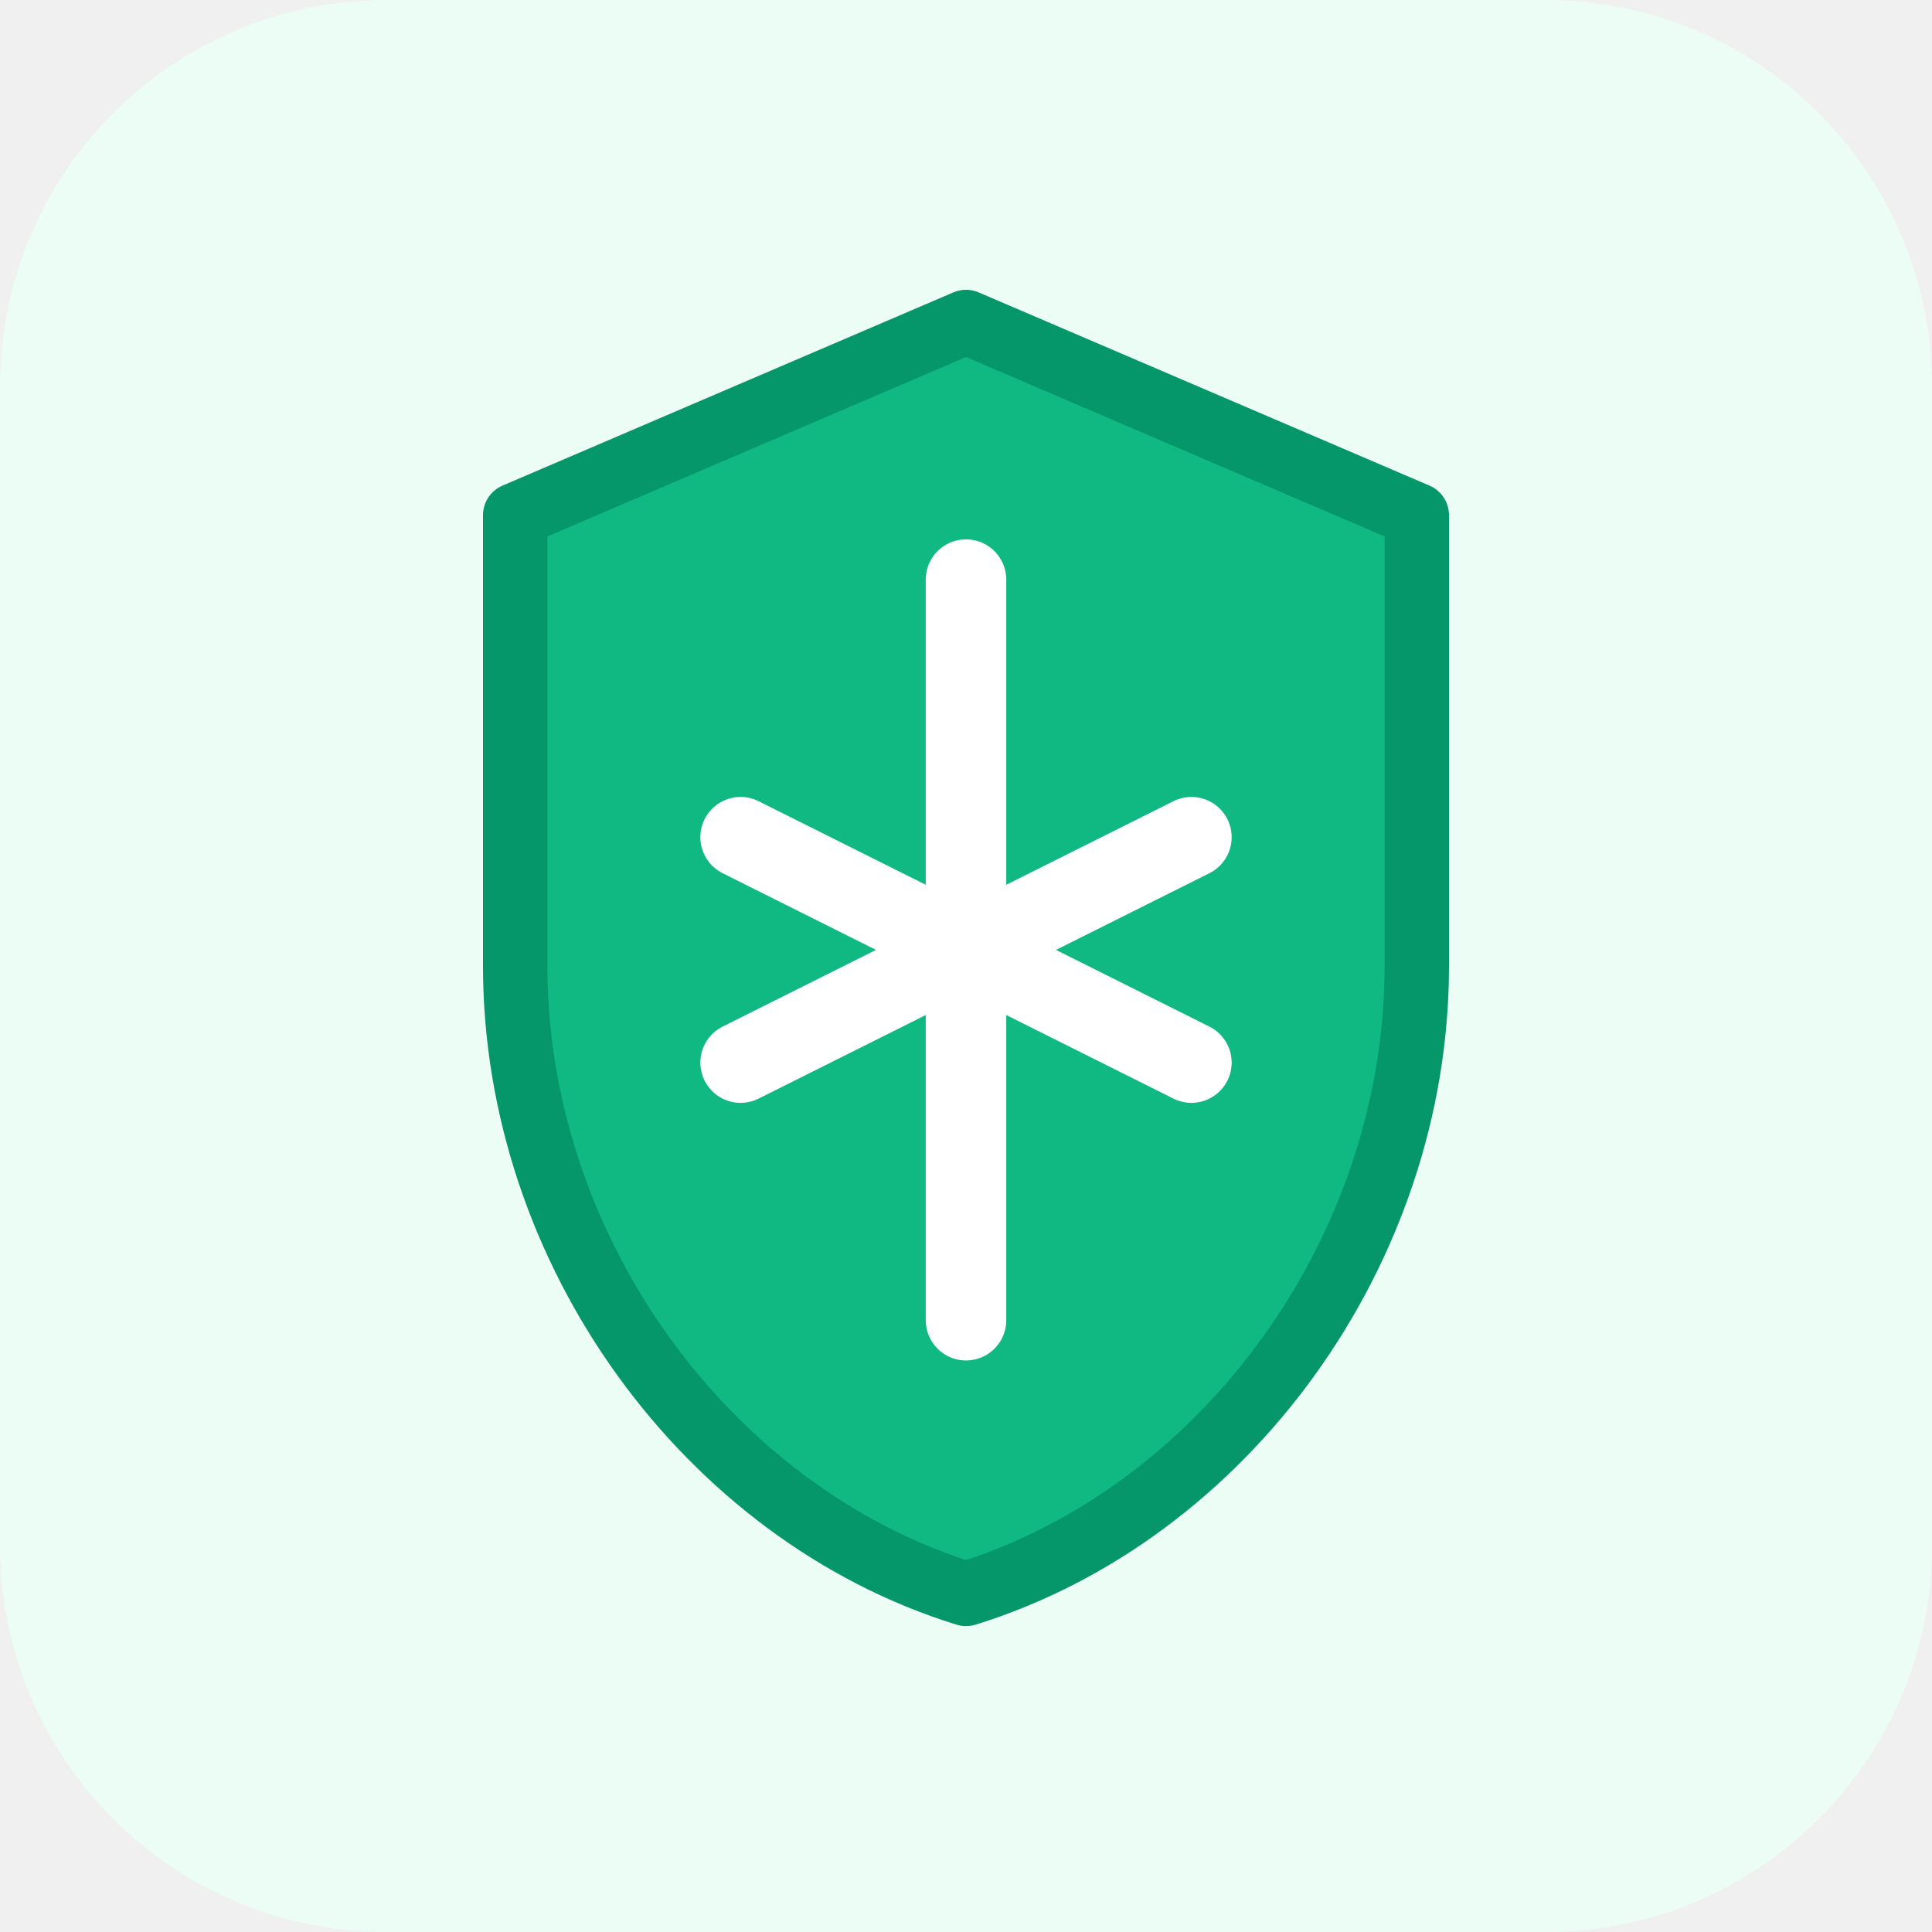
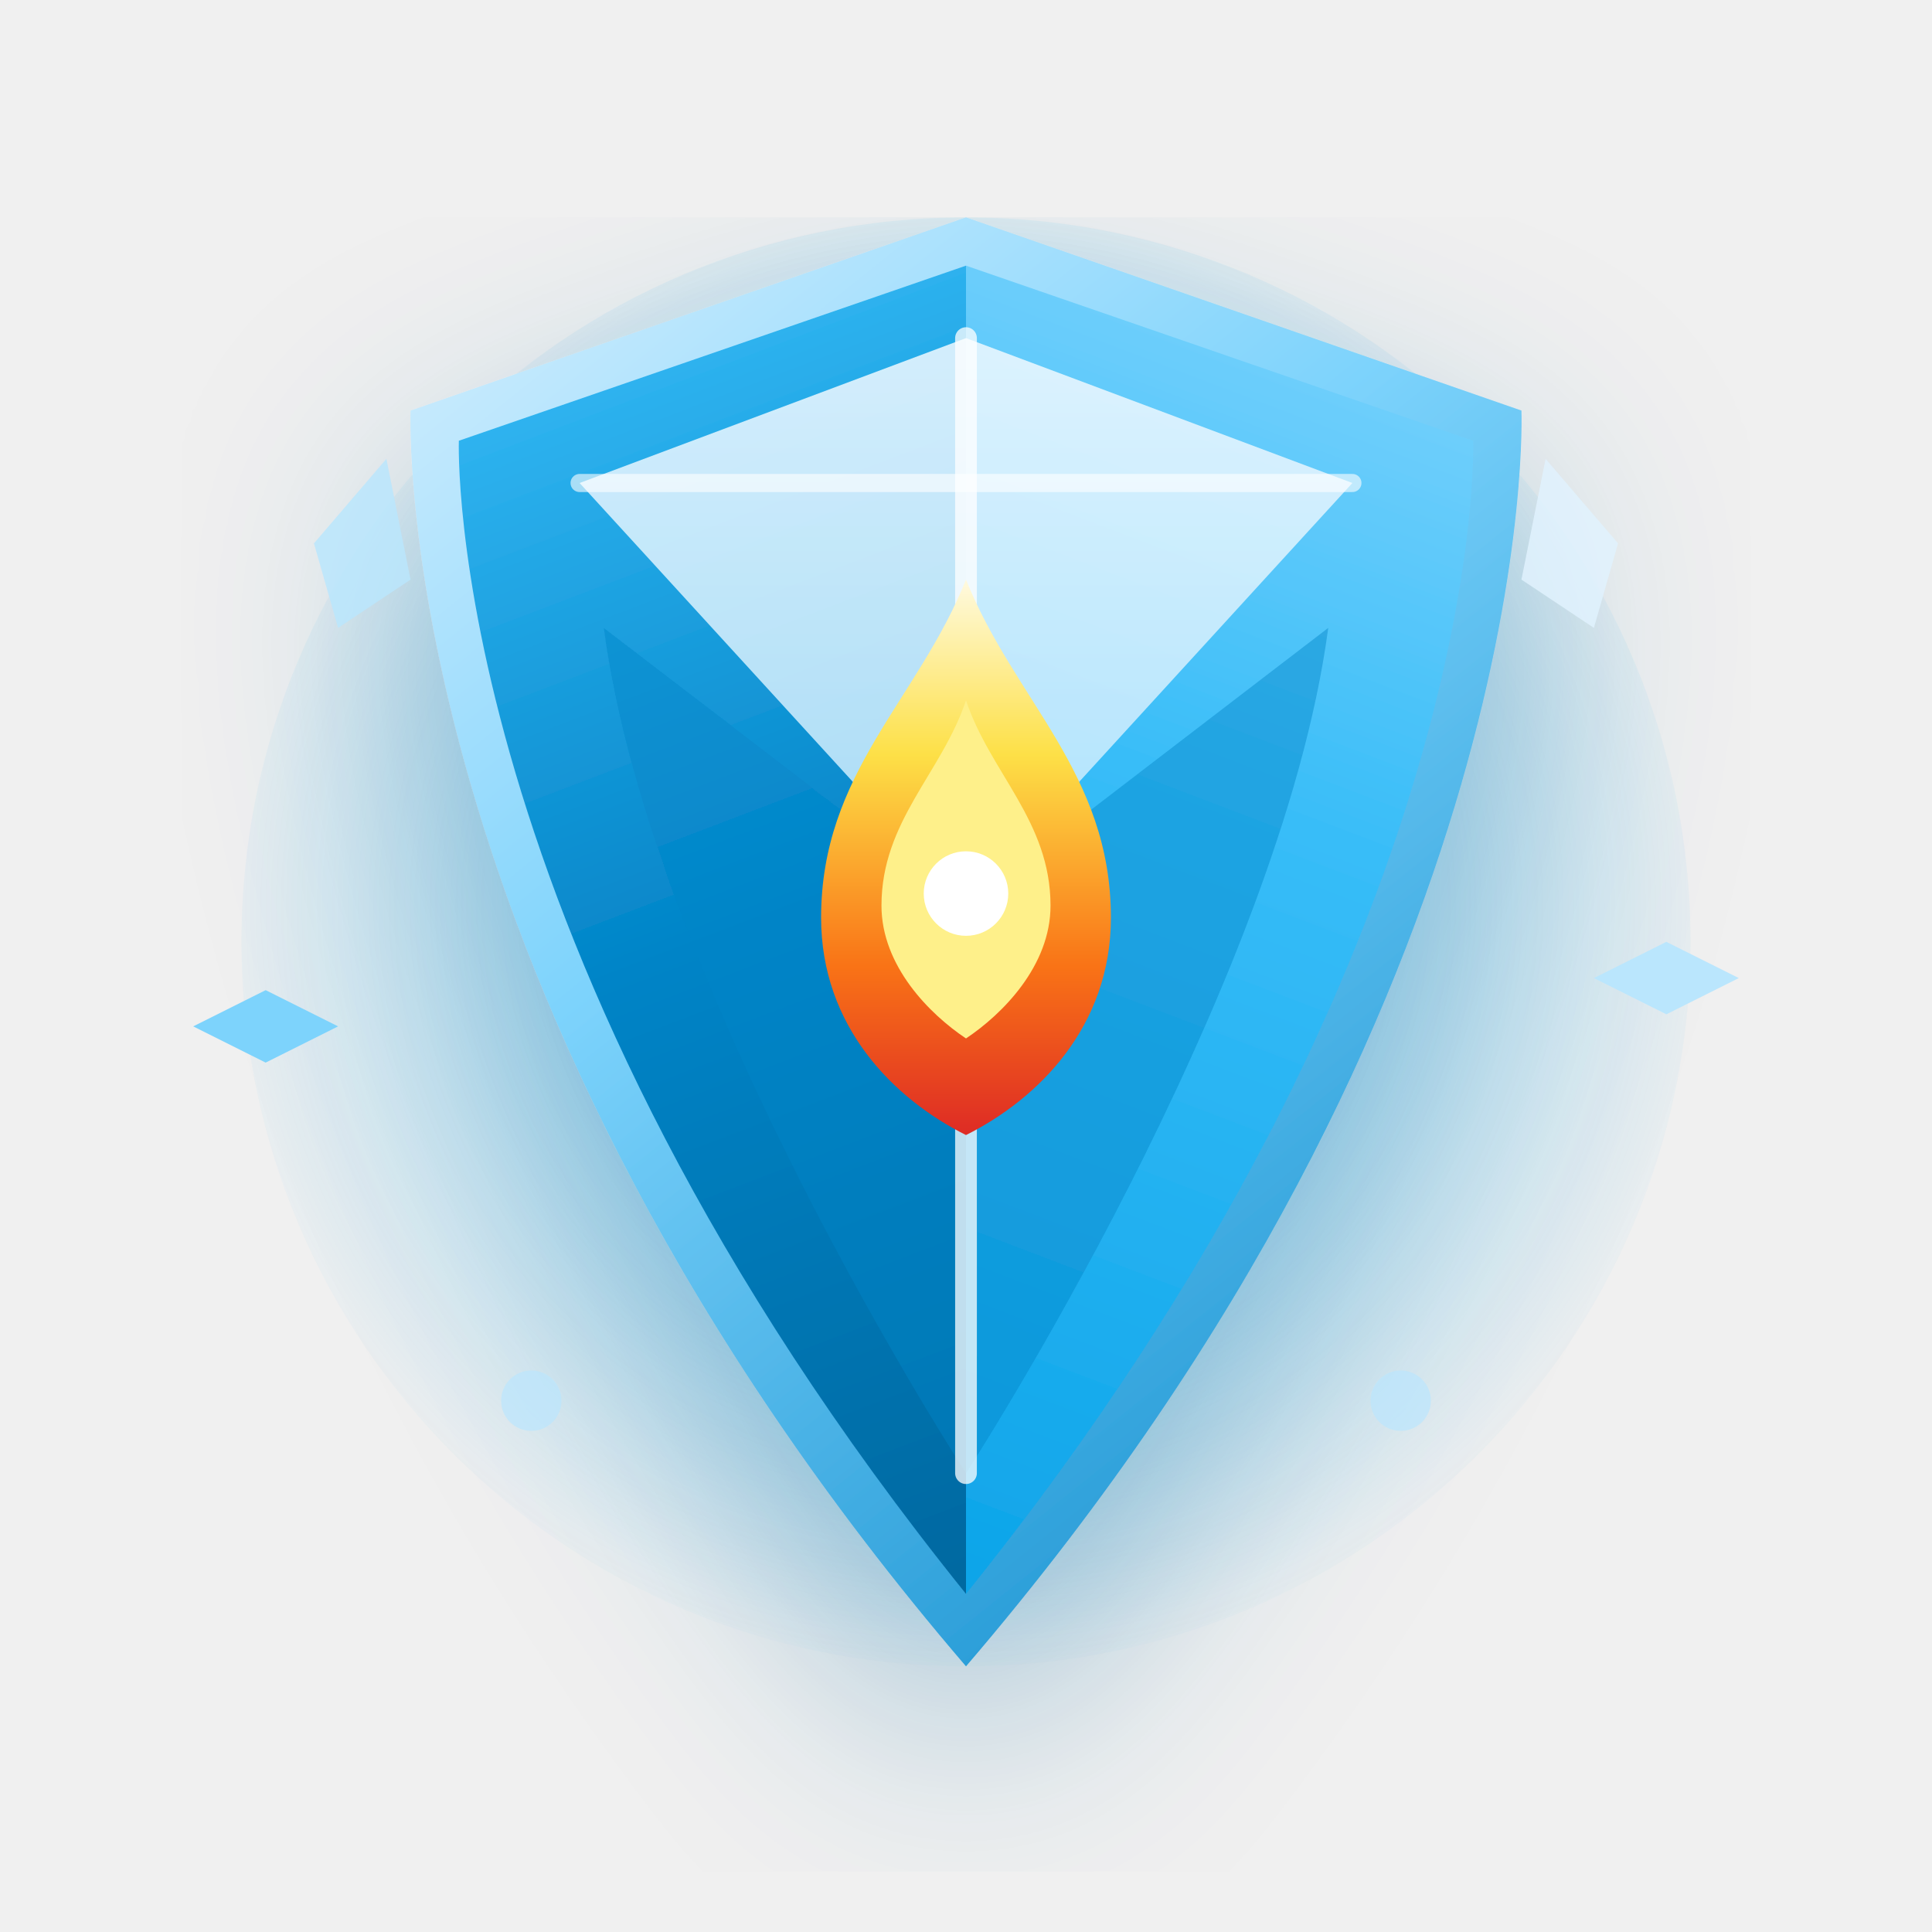
- <svg xmlns="http://www.w3.org/2000/svg" viewBox="0 0 120 120" fill="none">
-   <rect width="120" height="120" rx="24" fill="#ECFDF5" />
-   <path d="M60 20L88 32V60C88 77.67 76.08 94.02 60 99C43.92 94.02 32 77.67 32 60V32L60 20Z" fill="#10B981" stroke="#059669" stroke-width="4" stroke-linejoin="round" />
-   <path d="M60 36V82M46 52L74 66M74 52L46 66" stroke="#FFFFFF" stroke-width="5" stroke-linecap="round" />
+ <svg xmlns="http://www.w3.org/2000/svg" viewBox="0 0 160 160" fill="none">
+   <defs>
+     <linearGradient id="sf-glow" x1="80" y1="10" x2="80" y2="150" gradientUnits="userSpaceOnUse">
+       <stop offset="0%" stop-color="#38BDF8" stop-opacity="0.35" />
+       <stop offset="100%" stop-color="#0284C7" stop-opacity="0" />
+     </linearGradient>
+     <radialGradient id="sf-aura" cx="80" cy="75" r="65" gradientUnits="userSpaceOnUse">
+       <stop offset="0%" stop-color="#BAE6FD" stop-opacity="0.8" />
+       <stop offset="50%" stop-color="#38BDF8" stop-opacity="0.3" />
+       <stop offset="100%" stop-color="#0EA5E9" stop-opacity="0" />
+     </radialGradient>
+     <linearGradient id="sf-shield-border" x1="30" y1="15" x2="130" y2="140" gradientUnits="userSpaceOnUse">
+       <stop offset="0%" stop-color="#E0F2FE" />
+       <stop offset="40%" stop-color="#7DD3FC" />
+       <stop offset="100%" stop-color="#0284C7" />
+     </linearGradient>
+     <linearGradient id="sf-facet-left" x1="40" y1="25" x2="80" y2="130" gradientUnits="userSpaceOnUse">
+       <stop offset="0%" stop-color="#38BDF8" />
+       <stop offset="50%" stop-color="#0284C7" />
+       <stop offset="100%" stop-color="#0369A1" />
+     </linearGradient>
+     <linearGradient id="sf-facet-right" x1="120" y1="25" x2="80" y2="130" gradientUnits="userSpaceOnUse">
+       <stop offset="0%" stop-color="#7DD3FC" />
+       <stop offset="40%" stop-color="#38BDF8" />
+       <stop offset="100%" stop-color="#0EA5E9" />
+     </linearGradient>
+     <linearGradient id="sf-facet-center" x1="80" y1="30" x2="80" y2="120" gradientUnits="userSpaceOnUse">
+       <stop offset="0%" stop-color="#F0F9FF" />
+       <stop offset="60%" stop-color="#BAE6FD" />
+       <stop offset="100%" stop-color="#38BDF8" />
+     </linearGradient>
+     <linearGradient id="sf-flame" x1="80" y1="45" x2="80" y2="95" gradientUnits="userSpaceOnUse">
+       <stop offset="0%" stop-color="#FFFFFF" />
+       <stop offset="35%" stop-color="#FDE047" />
+       <stop offset="70%" stop-color="#F97316" />
+       <stop offset="100%" stop-color="#DC2626" />
+     </linearGradient>
+     <filter id="sf-shadow" x="15" y="10" width="130" height="145" filterUnits="userSpaceOnUse">
+       <feDropShadow dx="0" dy="8" stdDeviation="10" flood-color="#0369A1" flood-opacity="0.35" />
+     </filter>
+   </defs>
+   <circle cx="80" cy="78" r="60" fill="url(#sf-aura)" />
+   <g filter="url(#sf-shadow)">
+     <path d="M80 18L126 34C126 34 128 82 80 138C32 82 34 34 34 34L80 18Z" fill="url(#sf-shield-border)" />
+     <path d="M80 22L38 36.5C38 36.5 36.5 78 80 132V22Z" fill="url(#sf-facet-left)" />
+     <path d="M80 22L122 36.5C122 36.5 123.5 78 80 132V22Z" fill="url(#sf-facet-right)" />
+     <path d="M80 28L112 40L80 75L48 40L80 28Z" fill="url(#sf-facet-center)" opacity="0.85" />
+     <path d="M80 75L110 52C106 82 80 122 80 122C80 122 54 82 50 52L80 75Z" fill="#0284C7" opacity="0.45" />
+     <path d="M80 28L80 122" stroke="#FFFFFF" stroke-width="1.8" stroke-linecap="round" opacity="0.75" />
+     <path d="M48 40L112 40" stroke="#FFFFFF" stroke-width="1.5" stroke-linecap="round" opacity="0.6" />
+   </g>
+   <path d="M80 48C84 58 92 64 92 76C92 85 86 91 80 94C74 91 68 85 68 76C68 64 76 58 80 48Z" fill="url(#sf-flame)" />
+   <path d="M80 58C82 64 87 68 87 75C87 80 83 84 80 86C77 84 73 80 73 75C73 68 78 64 80 58Z" fill="#FEF08A" />
+   <circle cx="80" cy="74" r="3.5" fill="#FFFFFF" />
+   <polygon points="26,45 32,38 34,48 28,52" fill="#BAE6FD" opacity="0.85" />
+   <polygon points="134,45 128,38 126,48 132,52" fill="#E0F2FE" opacity="0.85" />
+   <path d="M22 82L28 85L22 88L16 85Z" fill="#7DD3FC" />
+   <path d="M138 78L144 81L138 84L132 81Z" fill="#BAE6FD" />
+   <circle cx="44" cy="116" r="2.5" fill="#BAE6FD" opacity="0.7" />
+   <circle cx="116" cy="116" r="2.5" fill="#BAE6FD" opacity="0.7" />
</svg>
